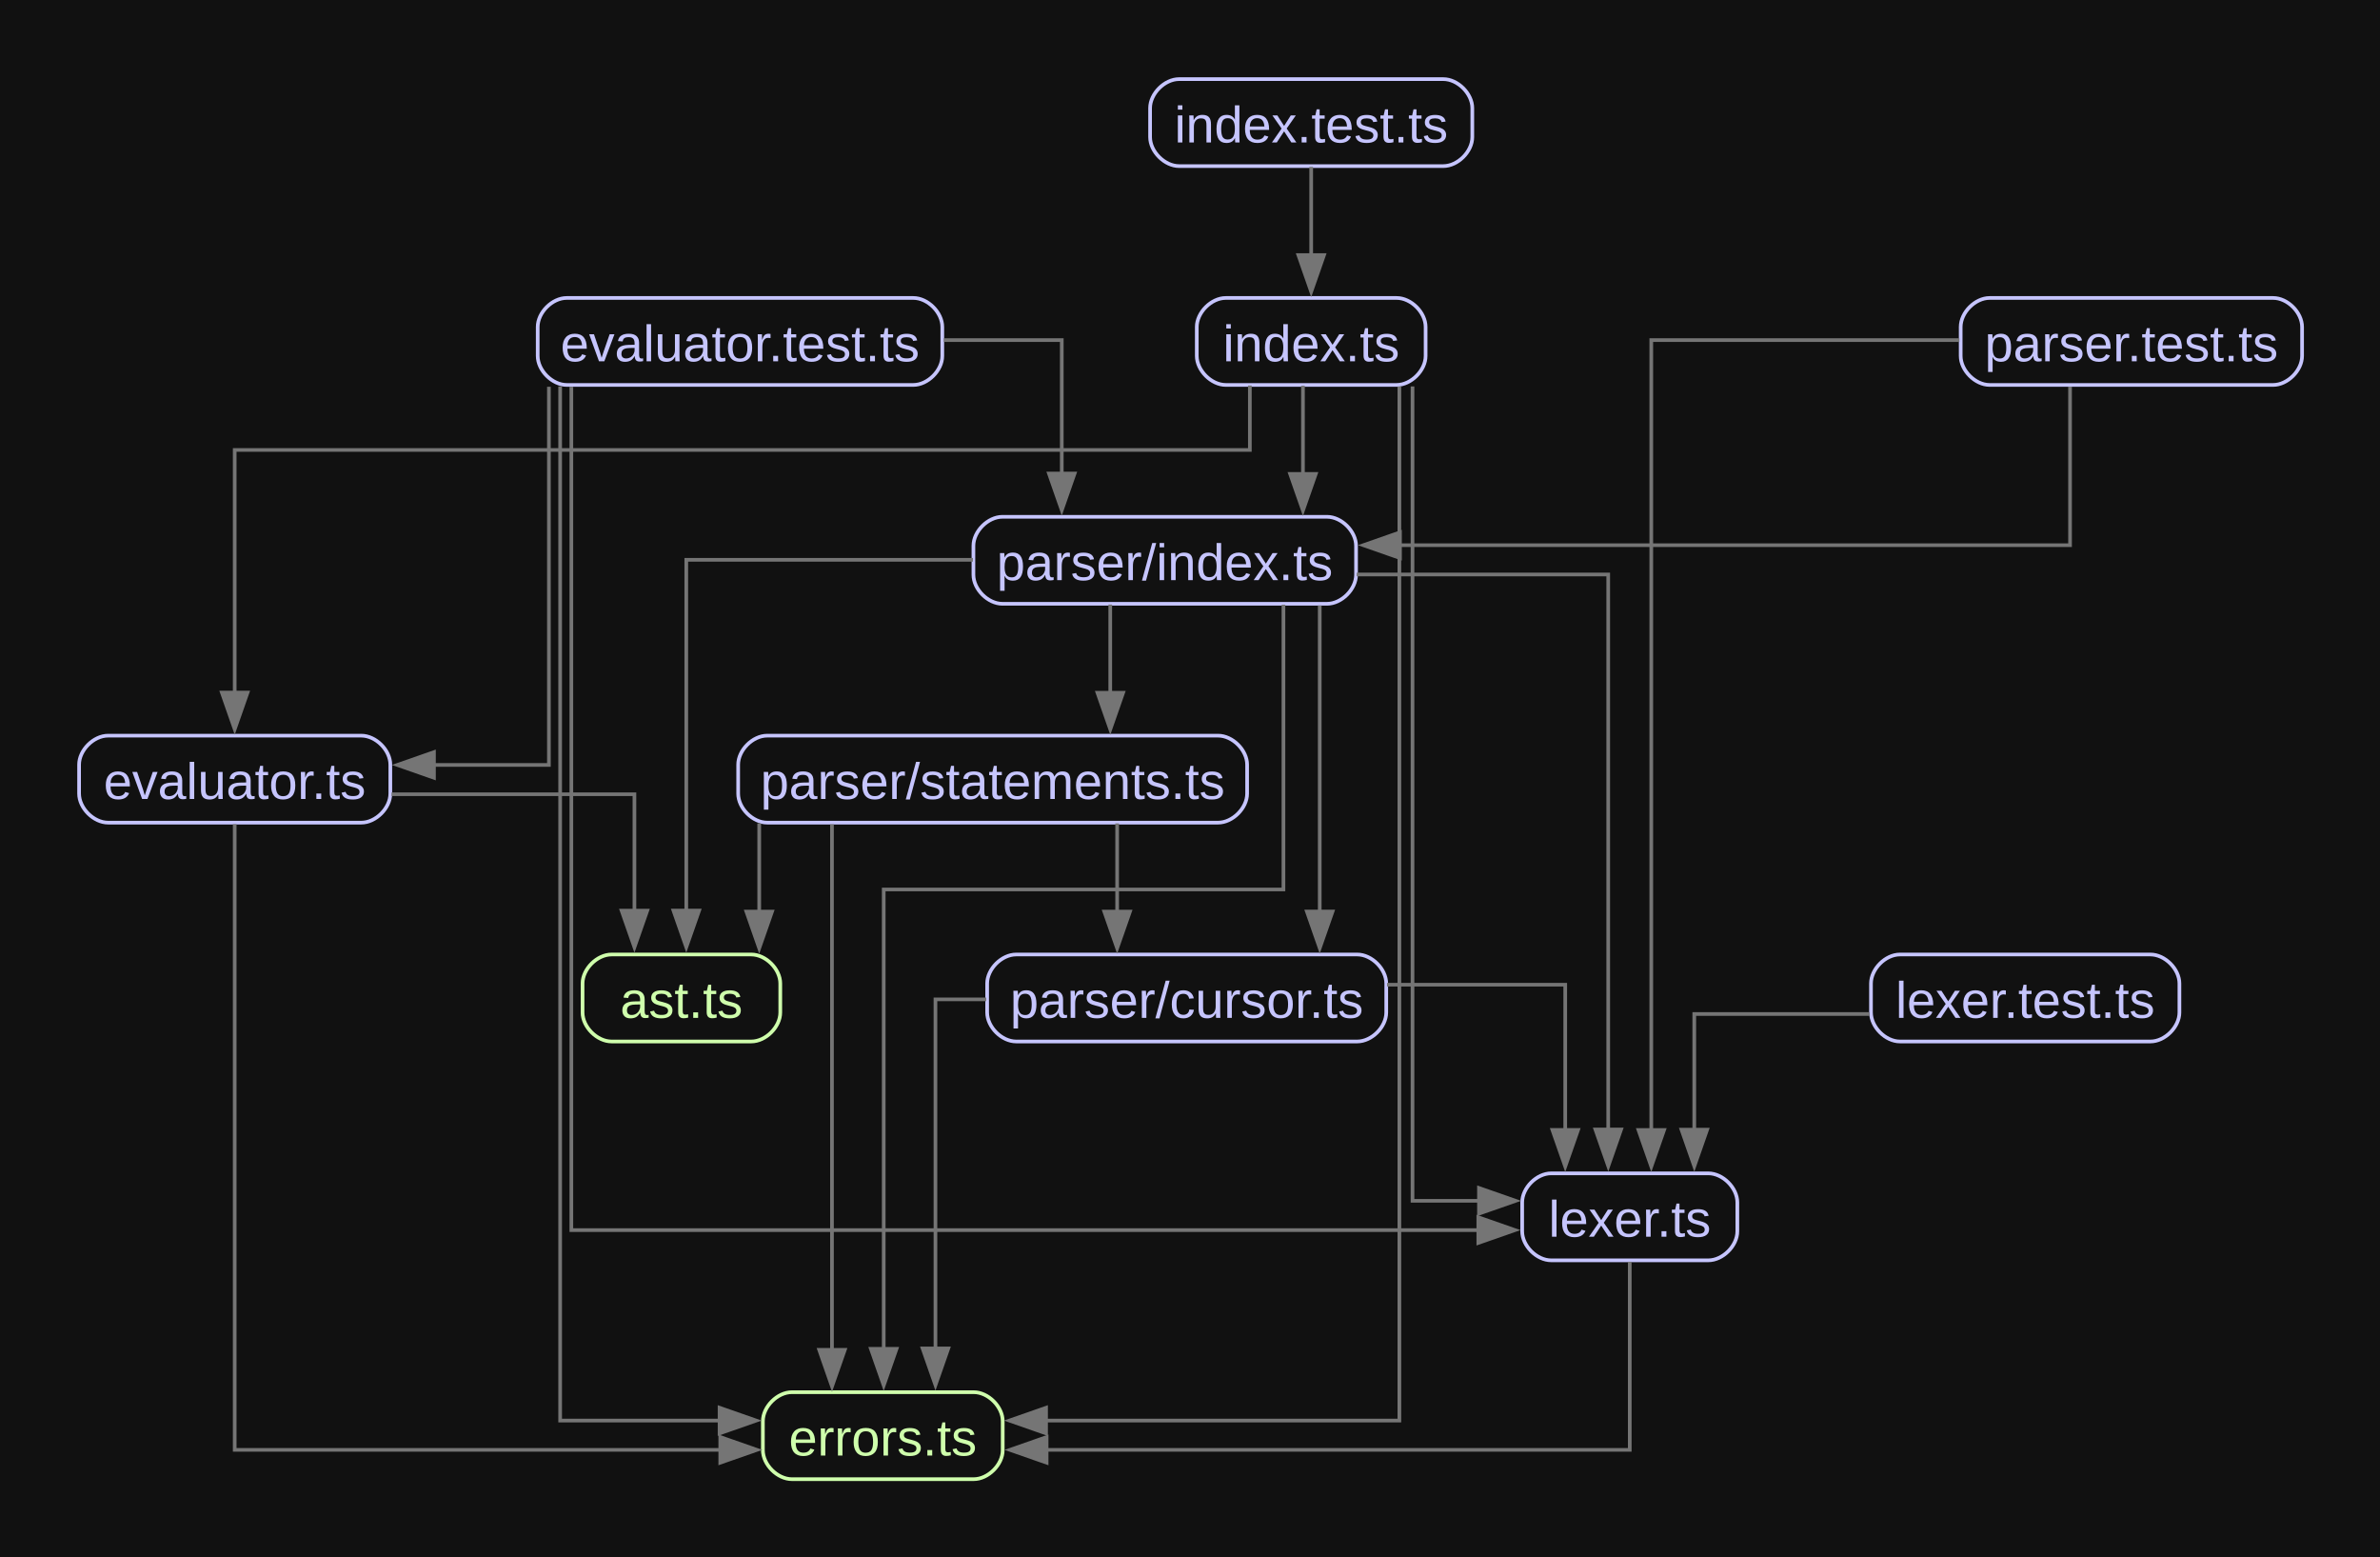
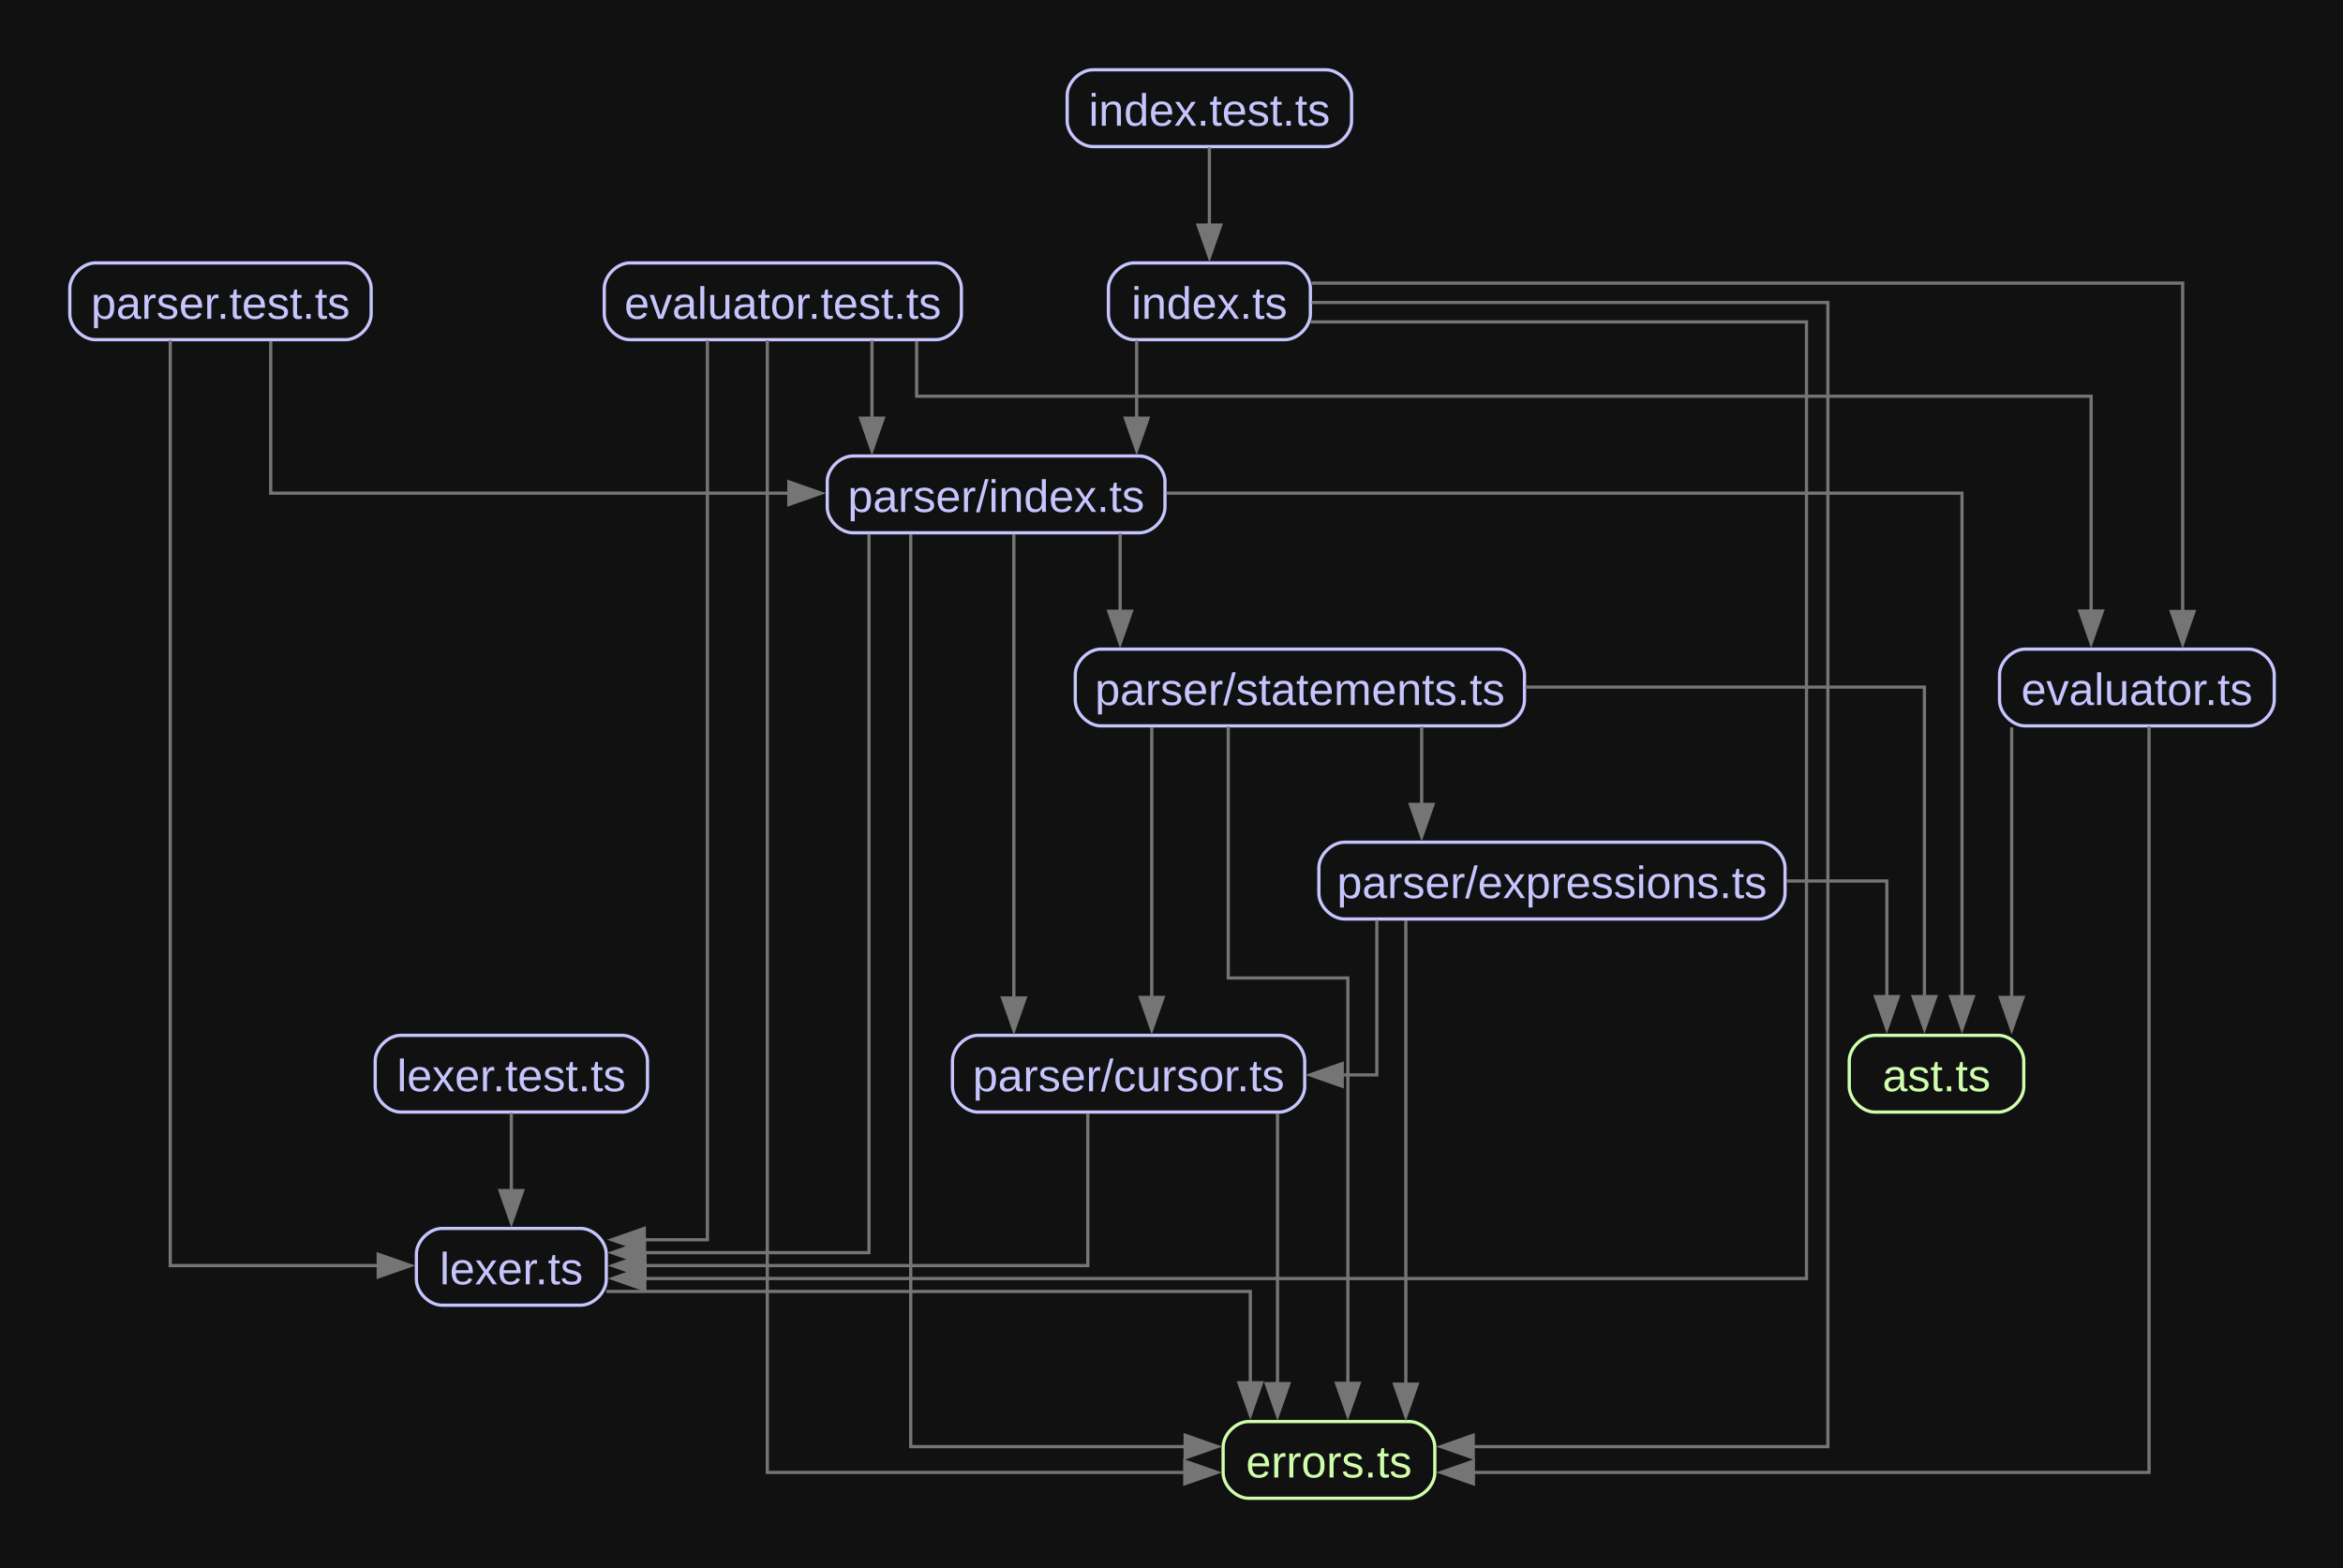
- <svg xmlns="http://www.w3.org/2000/svg" width="650pt" height="425pt" viewBox="0.00 0.00 650.00 425.00">
-   <g id="graph0" class="graph" transform="scale(1 1) rotate(0) translate(21.6 403.85)">
-     <polygon fill="#111111" stroke="none" points="-21.6,21.6 -21.6,-403.85 628.73,-403.85 628.73,21.6 -21.6,21.6" />
+ <svg xmlns="http://www.w3.org/2000/svg" width="725pt" height="485pt" viewBox="0.00 0.00 725.00 485.00">
+   <g id="graph0" class="graph" transform="scale(1 1) rotate(0) translate(21.6 463.6)">
+     <polygon fill="#111111" stroke="none" points="-21.6,21.6 -21.6,-463.6 703.73,-463.6 703.73,21.6 -21.6,21.6" />
    <g id="node1" class="node">
-       <path fill="none" stroke="#cfffac" d="M183.58,-143.25C183.58,-143.25 145.42,-143.25 145.42,-143.25 141.46,-143.25 137.5,-139.29 137.5,-135.33 137.5,-135.33 137.5,-127.42 137.5,-127.42 137.5,-123.46 141.46,-119.5 145.42,-119.5 145.42,-119.5 183.58,-119.5 183.58,-119.5 187.54,-119.5 191.5,-123.46 191.5,-127.42 191.5,-127.42 191.5,-135.33 191.5,-135.33 191.5,-139.29 187.54,-143.25 183.58,-143.25" />
-       <text xml:space="preserve" text-anchor="middle" x="164.5" y="-125.95" font-family="Arial" font-size="14.00" fill="#cfffac">ast.ts</text>
+       <path fill="none" stroke="#cfffac" d="M596.71,-143.25C596.71,-143.25 558.54,-143.25 558.54,-143.25 554.58,-143.25 550.62,-139.29 550.62,-135.33 550.62,-135.33 550.62,-127.42 550.62,-127.42 550.62,-123.46 554.58,-119.5 558.54,-119.5 558.54,-119.5 596.71,-119.5 596.71,-119.5 600.67,-119.5 604.62,-123.46 604.62,-127.42 604.62,-127.42 604.62,-135.33 604.62,-135.33 604.62,-139.29 600.67,-143.25 596.71,-143.25" />
+       <text xml:space="preserve" text-anchor="middle" x="577.62" y="-125.95" font-family="Arial" font-size="14.00" fill="#cfffac">ast.ts</text>
    </g>
    <g id="node2" class="node">
-       <path fill="none" stroke="#cfffac" d="M244.33,-23.75C244.33,-23.75 194.67,-23.75 194.67,-23.75 190.71,-23.75 186.75,-19.79 186.75,-15.83 186.75,-15.83 186.75,-7.92 186.75,-7.92 186.75,-3.96 190.71,0 194.67,0 194.67,0 244.33,0 244.33,0 248.29,0 252.25,-3.96 252.25,-7.92 252.25,-7.92 252.25,-15.83 252.25,-15.83 252.25,-19.79 248.29,-23.75 244.33,-23.75" />
-       <text xml:space="preserve" text-anchor="middle" x="219.5" y="-6.45" font-family="Arial" font-size="14.00" fill="#cfffac">errors.ts</text>
+       <path fill="none" stroke="#cfffac" d="M414.46,-23.75C414.46,-23.75 364.79,-23.75 364.79,-23.75 360.83,-23.75 356.88,-19.79 356.88,-15.83 356.88,-15.83 356.88,-7.92 356.88,-7.92 356.88,-3.96 360.83,0 364.79,0 364.79,0 414.46,0 414.46,0 418.42,0 422.38,-3.96 422.38,-7.92 422.38,-7.92 422.38,-15.83 422.38,-15.83 422.38,-19.79 418.42,-23.75 414.46,-23.75" />
+       <text xml:space="preserve" text-anchor="middle" x="389.62" y="-6.45" font-family="Arial" font-size="14.00" fill="#cfffac">errors.ts</text>
    </g>
    <g id="node3" class="node">
-       <path fill="none" stroke="#c6c5fe" d="M227.83,-322.5C227.83,-322.5 133.17,-322.5 133.17,-322.5 129.21,-322.5 125.25,-318.54 125.25,-314.58 125.25,-314.58 125.25,-306.67 125.25,-306.67 125.25,-302.71 129.21,-298.75 133.17,-298.75 133.17,-298.75 227.83,-298.75 227.83,-298.75 231.79,-298.75 235.75,-302.71 235.75,-306.67 235.75,-306.67 235.75,-314.58 235.75,-314.58 235.75,-318.54 231.79,-322.5 227.83,-322.5" />
-       <text xml:space="preserve" text-anchor="middle" x="180.5" y="-305.2" font-family="Arial" font-size="14.00" fill="#c6c5fe">evaluator.test.ts</text>
+       <path fill="none" stroke="#c6c5fe" d="M267.96,-382.25C267.96,-382.25 173.29,-382.25 173.29,-382.25 169.33,-382.25 165.38,-378.29 165.38,-374.33 165.38,-374.33 165.38,-366.42 165.38,-366.42 165.38,-362.46 169.33,-358.5 173.29,-358.5 173.29,-358.5 267.96,-358.5 267.96,-358.5 271.92,-358.5 275.88,-362.46 275.88,-366.42 275.88,-366.42 275.88,-374.33 275.88,-374.33 275.88,-378.29 271.92,-382.25 267.96,-382.25" />
+       <text xml:space="preserve" text-anchor="middle" x="220.62" y="-364.95" font-family="Arial" font-size="14.00" fill="#c6c5fe">evaluator.test.ts</text>
    </g>
    <g id="edge1" class="edge">
-       <path fill="none" stroke="#757575" d="M131.38,-298.34C131.38,-242.58 131.38,-16 131.38,-16 131.38,-16 174.92,-16 174.92,-16" />
-       <polygon fill="#757575" stroke="#757575" points="174.92,-19.5 184.92,-16 174.92,-12.5 174.92,-19.5" />
+       <path fill="none" stroke="#757575" d="M215.83,-358.32C215.83,-295.44 215.83,-8 215.83,-8 215.83,-8 345.01,-8 345.01,-8" />
+       <polygon fill="#757575" stroke="#757575" points="345.01,-11.5 355.01,-8 345.01,-4.5 345.01,-11.5" />
    </g>
    <g id="node4" class="node">
-       <path fill="none" stroke="#c6c5fe" d="M77.08,-203C77.08,-203 7.92,-203 7.92,-203 3.96,-203 0,-199.04 0,-195.08 0,-195.08 0,-187.17 0,-187.17 0,-183.21 3.96,-179.25 7.92,-179.25 7.92,-179.25 77.08,-179.25 77.08,-179.25 81.04,-179.25 85,-183.21 85,-187.17 85,-187.17 85,-195.08 85,-195.08 85,-199.04 81.04,-203 77.08,-203" />
-       <text xml:space="preserve" text-anchor="middle" x="42.5" y="-185.7" font-family="Arial" font-size="14.00" fill="#c6c5fe">evaluator.ts</text>
+       <path fill="none" stroke="#c6c5fe" d="M674.21,-262.75C674.21,-262.75 605.04,-262.75 605.04,-262.75 601.08,-262.75 597.12,-258.79 597.12,-254.83 597.12,-254.83 597.12,-246.92 597.12,-246.92 597.12,-242.96 601.08,-239 605.04,-239 605.04,-239 674.21,-239 674.21,-239 678.17,-239 682.12,-242.96 682.12,-246.92 682.12,-246.92 682.12,-254.83 682.12,-254.83 682.12,-258.79 678.17,-262.75 674.21,-262.75" />
+       <text xml:space="preserve" text-anchor="middle" x="639.62" y="-245.45" font-family="Arial" font-size="14.00" fill="#c6c5fe">evaluator.ts</text>
    </g>
    <g id="edge2" class="edge">
-       <path fill="none" stroke="#757575" d="M128.31,-298.25C128.31,-268.42 128.31,-195 128.31,-195 128.31,-195 96.92,-195 96.92,-195" />
-       <polygon fill="#757575" stroke="#757575" points="96.92,-191.5 86.92,-195 96.92,-198.5 96.92,-191.5" />
+       <path fill="none" stroke="#757575" d="M262.04,-358.09C262.04,-350.04 262.04,-341 262.04,-341 262.04,-341 625.46,-341 625.46,-341 625.46,-341 625.46,-274.54 625.46,-274.54" />
+       <polygon fill="#757575" stroke="#757575" points="628.96,-274.54 625.46,-264.54 621.96,-274.54 628.96,-274.54" />
    </g>
    <g id="node5" class="node">
-       <path fill="none" stroke="#c6c5fe" d="M444.96,-83.5C444.96,-83.5 402.04,-83.5 402.04,-83.5 398.08,-83.5 394.12,-79.54 394.12,-75.58 394.12,-75.58 394.12,-67.67 394.12,-67.67 394.12,-63.71 398.08,-59.75 402.04,-59.75 402.04,-59.75 444.96,-59.75 444.96,-59.75 448.92,-59.75 452.88,-63.71 452.88,-67.67 452.88,-67.67 452.88,-75.58 452.88,-75.58 452.88,-79.54 448.92,-83.5 444.96,-83.5" />
-       <text xml:space="preserve" text-anchor="middle" x="423.5" y="-66.2" font-family="Arial" font-size="14.00" fill="#c6c5fe">lexer.ts</text>
+       <path fill="none" stroke="#c6c5fe" d="M158.08,-83.5C158.08,-83.5 115.17,-83.5 115.17,-83.5 111.21,-83.5 107.25,-79.54 107.25,-75.58 107.25,-75.58 107.25,-67.67 107.25,-67.67 107.25,-63.71 111.21,-59.75 115.17,-59.75 115.17,-59.75 158.08,-59.75 158.08,-59.75 162.04,-59.75 166,-63.71 166,-67.67 166,-67.67 166,-75.58 166,-75.58 166,-79.54 162.04,-83.5 158.08,-83.5" />
+       <text xml:space="preserve" text-anchor="middle" x="136.62" y="-66.2" font-family="Arial" font-size="14.00" fill="#c6c5fe">lexer.ts</text>
    </g>
    <g id="edge3" class="edge">
-       <path fill="none" stroke="#757575" d="M134.44,-298.26C134.44,-248.82 134.44,-68 134.44,-68 134.44,-68 382.14,-68 382.14,-68" />
-       <polygon fill="#757575" stroke="#757575" points="382.14,-71.5 392.14,-68 382.14,-64.5 382.14,-71.5" />
+       <path fill="none" stroke="#757575" d="M197.29,-358.27C197.29,-303.31 197.29,-80 197.29,-80 197.29,-80 177.76,-80 177.76,-80" />
+       <polygon fill="#757575" stroke="#757575" points="177.76,-76.5 167.76,-80 177.76,-83.5 177.76,-76.5" />
    </g>
    <g id="node6" class="node">
-       <path fill="none" stroke="#c6c5fe" d="M340.83,-262.75C340.83,-262.75 252.17,-262.75 252.17,-262.75 248.21,-262.75 244.25,-258.79 244.25,-254.83 244.25,-254.83 244.25,-246.92 244.25,-246.92 244.25,-242.96 248.21,-239 252.17,-239 252.17,-239 340.83,-239 340.83,-239 344.79,-239 348.75,-242.96 348.75,-246.92 348.75,-246.92 348.75,-254.83 348.75,-254.83 348.75,-258.79 344.79,-262.75 340.83,-262.75" />
-       <text xml:space="preserve" text-anchor="middle" x="296.5" y="-245.45" font-family="Arial" font-size="14.00" fill="#c6c5fe">parser/index.ts</text>
+       <path fill="none" stroke="#c6c5fe" d="M330.96,-322.5C330.96,-322.5 242.29,-322.5 242.29,-322.5 238.33,-322.5 234.38,-318.54 234.38,-314.58 234.38,-314.58 234.38,-306.67 234.38,-306.67 234.38,-302.71 238.33,-298.75 242.29,-298.75 242.29,-298.75 330.96,-298.75 330.96,-298.75 334.92,-298.75 338.88,-302.71 338.88,-306.67 338.88,-306.67 338.88,-314.58 338.88,-314.58 338.88,-318.54 334.92,-322.5 330.96,-322.5" />
+       <text xml:space="preserve" text-anchor="middle" x="286.62" y="-305.2" font-family="Arial" font-size="14.00" fill="#c6c5fe">parser/index.ts</text>
    </g>
    <g id="edge4" class="edge">
-       <path fill="none" stroke="#757575" d="M236.15,-311C253.59,-311 268.38,-311 268.38,-311 268.38,-311 268.38,-274.56 268.38,-274.56" />
-       <polygon fill="#757575" stroke="#757575" points="271.88,-274.56 268.38,-264.56 264.88,-274.56 271.88,-274.56" />
+       <path fill="none" stroke="#757575" d="M248.21,-358.28C248.21,-358.28 248.21,-334.21 248.21,-334.21" />
+       <polygon fill="#757575" stroke="#757575" points="251.71,-334.21 248.21,-324.21 244.71,-334.21 251.71,-334.21" />
    </g>
    <g id="edge5" class="edge">
-       <path fill="none" stroke="#757575" d="M85.33,-187C115.92,-187 151.67,-187 151.67,-187 151.67,-187 151.67,-155.23 151.67,-155.23" />
-       <polygon fill="#757575" stroke="#757575" points="155.17,-155.23 151.67,-145.23 148.17,-155.23 155.17,-155.23" />
+       <path fill="none" stroke="#757575" d="M600.88,-238.54C600.88,-238.54 600.88,-154.98 600.88,-154.98" />
+       <polygon fill="#757575" stroke="#757575" points="604.38,-154.98 600.88,-144.98 597.38,-154.98 604.38,-154.98" />
    </g>
    <g id="edge6" class="edge">
-       <path fill="none" stroke="#757575" d="M42.5,-178.83C42.5,-137.77 42.5,-8 42.5,-8 42.5,-8 175.11,-8 175.11,-8" />
-       <polygon fill="#757575" stroke="#757575" points="175.11,-11.5 185.11,-8 175.11,-4.5 175.11,-11.5" />
+       <path fill="none" stroke="#757575" d="M643.38,-238.83C643.38,-189.82 643.38,-8 643.38,-8 643.38,-8 434.31,-8 434.31,-8" />
+       <polygon fill="#757575" stroke="#757575" points="434.31,-4.5 424.31,-8 434.31,-11.5 434.31,-4.5" />
    </g>
    <g id="edge13" class="edge">
-       <path fill="none" stroke="#757575" d="M423.5,-59.36C423.5,-40.87 423.5,-8 423.5,-8 423.5,-8 264.24,-8 264.24,-8" />
-       <polygon fill="#757575" stroke="#757575" points="264.24,-4.5 254.24,-8 264.24,-11.5 264.24,-4.5" />
+       <path fill="none" stroke="#757575" d="M166.05,-64C227.81,-64 365.29,-64 365.29,-64 365.29,-64 365.29,-35.74 365.29,-35.74" />
+       <polygon fill="#757575" stroke="#757575" points="368.79,-35.74 365.29,-25.74 361.79,-35.74 368.79,-35.74" />
+     </g>
+     <g id="edge21" class="edge">
+       <path fill="none" stroke="#757575" d="M339.37,-311C425.17,-311 585.5,-311 585.5,-311 585.5,-311 585.5,-155.23 585.5,-155.23" />
+       <polygon fill="#757575" stroke="#757575" points="589,-155.23 585.5,-145.23 582,-155.23 589,-155.23" />
+     </g>
+     <g id="edge22" class="edge">
+       <path fill="none" stroke="#757575" d="M260.21,-298.34C260.21,-242.58 260.21,-16 260.21,-16 260.21,-16 345.12,-16 345.12,-16" />
+       <polygon fill="#757575" stroke="#757575" points="345.12,-19.5 355.12,-16 345.12,-12.5 345.12,-19.5" />
+     </g>
+     <g id="edge23" class="edge">
+       <path fill="none" stroke="#757575" d="M247.29,-298.34C247.29,-250.07 247.29,-76 247.29,-76 247.29,-76 177.8,-76 177.8,-76" />
+       <polygon fill="#757575" stroke="#757575" points="177.8,-72.5 167.8,-76 177.8,-79.5 177.8,-72.5" />
+     </g>
+     <g id="node11" class="node">
+       <path fill="none" stroke="#c6c5fe" d="M374.21,-143.25C374.21,-143.25 281.04,-143.25 281.04,-143.25 277.08,-143.25 273.12,-139.29 273.12,-135.33 273.12,-135.33 273.12,-127.42 273.12,-127.42 273.12,-123.46 277.08,-119.5 281.04,-119.5 281.04,-119.5 374.21,-119.5 374.21,-119.5 378.17,-119.5 382.12,-123.46 382.12,-127.42 382.12,-127.42 382.12,-135.33 382.12,-135.33 382.12,-139.29 378.17,-143.25 374.21,-143.25" />
+       <text xml:space="preserve" text-anchor="middle" x="327.62" y="-125.95" font-family="Arial" font-size="14.00" fill="#c6c5fe">parser/cursor.ts</text>
+     </g>
+     <g id="edge24" class="edge">
+       <path fill="none" stroke="#757575" d="M292.12,-298.3C292.12,-298.3 292.12,-154.82 292.12,-154.82" />
+       <polygon fill="#757575" stroke="#757575" points="295.63,-154.82 292.13,-144.82 288.63,-154.82 295.63,-154.82" />
+     </g>
+     <g id="node13" class="node">
+       <path fill="none" stroke="#c6c5fe" d="M442.21,-262.75C442.21,-262.75 319.04,-262.75 319.04,-262.75 315.08,-262.75 311.12,-258.79 311.12,-254.83 311.12,-254.83 311.12,-246.92 311.12,-246.92 311.12,-242.96 315.08,-239 319.04,-239 319.04,-239 442.21,-239 442.21,-239 446.17,-239 450.12,-242.96 450.12,-246.92 450.12,-246.92 450.12,-254.83 450.12,-254.83 450.12,-258.79 446.17,-262.75 442.21,-262.75" />
+       <text xml:space="preserve" text-anchor="middle" x="380.62" y="-245.45" font-family="Arial" font-size="14.00" fill="#c6c5fe">parser/statements.ts</text>
+     </g>
+     <g id="edge25" class="edge">
+       <path fill="none" stroke="#757575" d="M325,-298.53C325,-298.53 325,-274.46 325,-274.46" />
+       <polygon fill="#757575" stroke="#757575" points="328.5,-274.46 325,-264.46 321.5,-274.46 328.5,-274.46" />
+     </g>
+     <g id="node7" class="node">
+       <path fill="none" stroke="#c6c5fe" d="M388.71,-442C388.71,-442 316.54,-442 316.54,-442 312.58,-442 308.62,-438.04 308.62,-434.08 308.62,-434.08 308.62,-426.17 308.62,-426.17 308.62,-422.21 312.58,-418.25 316.54,-418.25 316.54,-418.25 388.71,-418.25 388.71,-418.25 392.67,-418.25 396.62,-422.21 396.62,-426.17 396.62,-426.17 396.62,-434.08 396.62,-434.08 396.62,-438.04 392.67,-442 388.71,-442" />
+       <text xml:space="preserve" text-anchor="middle" x="352.62" y="-424.7" font-family="Arial" font-size="14.00" fill="#c6c5fe">index.test.ts</text>
+     </g>
+     <g id="node8" class="node">
+       <path fill="none" stroke="#c6c5fe" d="M375.96,-382.25C375.96,-382.25 329.29,-382.25 329.29,-382.25 325.33,-382.25 321.38,-378.29 321.38,-374.33 321.38,-374.33 321.38,-366.42 321.38,-366.42 321.38,-362.46 325.33,-358.5 329.29,-358.5 329.29,-358.5 375.96,-358.5 375.96,-358.5 379.92,-358.5 383.88,-362.46 383.88,-366.42 383.88,-366.42 383.88,-374.33 383.88,-374.33 383.88,-378.29 379.92,-382.25 375.96,-382.25" />
+       <text xml:space="preserve" text-anchor="middle" x="352.62" y="-364.95" font-family="Arial" font-size="14.00" fill="#c6c5fe">index.ts</text>
+     </g>
+     <g id="edge7" class="edge">
+       <path fill="none" stroke="#757575" d="M352.62,-418.03C352.62,-418.03 352.62,-393.96 352.62,-393.96" />
+       <polygon fill="#757575" stroke="#757575" points="356.13,-393.96 352.63,-383.96 349.13,-393.96 356.13,-393.96" />
+     </g>
+     <g id="edge8" class="edge">
+       <path fill="none" stroke="#757575" d="M384.23,-370C438.58,-370 544,-370 544,-370 544,-370 544,-16 544,-16 544,-16 434.26,-16 434.26,-16" />
+       <polygon fill="#757575" stroke="#757575" points="434.26,-12.5 424.26,-16 434.26,-19.5 434.26,-12.5" />
+     </g>
+     <g id="edge9" class="edge">
+       <path fill="none" stroke="#757575" d="M384.29,-376C461.61,-376 653.79,-376 653.79,-376 653.79,-376 653.79,-274.39 653.79,-274.39" />
+       <polygon fill="#757575" stroke="#757575" points="657.29,-274.39 653.79,-264.39 650.29,-274.39 657.29,-274.39" />
+     </g>
+     <g id="edge10" class="edge">
+       <path fill="none" stroke="#757575" d="M383.97,-364C436.68,-364 537.38,-364 537.38,-364 537.38,-364 537.38,-68 537.38,-68 537.38,-68 177.93,-68 177.93,-68" />
+       <polygon fill="#757575" stroke="#757575" points="177.93,-64.5 167.93,-68 177.93,-71.5 177.93,-64.5" />
+     </g>
+     <g id="edge11" class="edge">
+       <path fill="none" stroke="#757575" d="M330.12,-358.28C330.12,-358.28 330.12,-334.21 330.12,-334.21" />
+       <polygon fill="#757575" stroke="#757575" points="333.63,-334.21 330.13,-324.21 326.63,-334.21 333.63,-334.21" />
+     </g>
+     <g id="node9" class="node">
+       <path fill="none" stroke="#c6c5fe" d="M170.83,-143.25C170.83,-143.25 102.42,-143.25 102.42,-143.25 98.46,-143.25 94.5,-139.29 94.5,-135.33 94.5,-135.33 94.5,-127.42 94.5,-127.42 94.5,-123.46 98.46,-119.5 102.42,-119.5 102.42,-119.5 170.83,-119.5 170.83,-119.5 174.79,-119.5 178.75,-123.46 178.75,-127.42 178.75,-127.42 178.75,-135.33 178.75,-135.33 178.75,-139.29 174.79,-143.25 170.83,-143.25" />
+       <text xml:space="preserve" text-anchor="middle" x="136.62" y="-125.95" font-family="Arial" font-size="14.00" fill="#c6c5fe">lexer.test.ts</text>
+     </g>
+     <g id="edge12" class="edge">
+       <path fill="none" stroke="#757575" d="M136.62,-119.28C136.62,-119.28 136.62,-95.21 136.62,-95.21" />
+       <polygon fill="#757575" stroke="#757575" points="140.13,-95.21 136.63,-85.21 133.13,-95.21 140.13,-95.21" />
+     </g>
+     <g id="node10" class="node">
+       <path fill="none" stroke="#c6c5fe" d="M85.33,-382.25C85.33,-382.25 7.92,-382.25 7.92,-382.25 3.96,-382.25 0,-378.29 0,-374.33 0,-374.33 0,-366.42 0,-366.42 0,-362.46 3.96,-358.5 7.92,-358.5 7.92,-358.5 85.33,-358.5 85.33,-358.5 89.29,-358.5 93.25,-362.46 93.25,-366.42 93.25,-366.42 93.25,-374.33 93.25,-374.33 93.25,-378.29 89.29,-382.25 85.33,-382.25" />
+       <text xml:space="preserve" text-anchor="middle" x="46.62" y="-364.95" font-family="Arial" font-size="14.00" fill="#c6c5fe">parser.test.ts</text>
+     </g>
+     <g id="edge14" class="edge">
+       <path fill="none" stroke="#757575" d="M31.08,-358.31C31.08,-302.49 31.08,-72 31.08,-72 31.08,-72 95.43,-72 95.43,-72" />
+       <polygon fill="#757575" stroke="#757575" points="95.43,-75.5 105.43,-72 95.43,-68.5 95.43,-75.5" />
+     </g>
+     <g id="edge15" class="edge">
+       <path fill="none" stroke="#757575" d="M62.17,-358.07C62.17,-340.68 62.17,-311 62.17,-311 62.17,-311 222.49,-311 222.49,-311" />
+       <polygon fill="#757575" stroke="#757575" points="222.49,-314.5 232.49,-311 222.49,-307.5 222.49,-314.5" />
+     </g>
+     <g id="edge16" class="edge">
+       <path fill="none" stroke="#757575" d="M373.71,-119.04C373.71,-119.04 373.71,-35.48 373.71,-35.48" />
+       <polygon fill="#757575" stroke="#757575" points="377.21,-35.48 373.71,-25.48 370.21,-35.48 377.21,-35.48" />
+     </g>
+     <g id="edge17" class="edge">
+       <path fill="none" stroke="#757575" d="M315,-119.07C315,-101.68 315,-72 315,-72 315,-72 177.99,-72 177.99,-72" />
+       <polygon fill="#757575" stroke="#757575" points="177.99,-68.5 167.99,-72 177.99,-75.5 177.99,-68.5" />
+     </g>
+     <g id="node12" class="node">
+       <path fill="none" stroke="#c6c5fe" d="M522.83,-203C522.83,-203 394.42,-203 394.42,-203 390.46,-203 386.5,-199.04 386.5,-195.08 386.5,-195.08 386.5,-187.17 386.5,-187.17 386.5,-183.21 390.46,-179.25 394.42,-179.25 394.42,-179.25 522.83,-179.25 522.83,-179.25 526.79,-179.25 530.75,-183.21 530.75,-187.17 530.75,-187.17 530.75,-195.08 530.75,-195.08 530.75,-199.04 526.79,-203 522.83,-203" />
+       <text xml:space="preserve" text-anchor="middle" x="458.62" y="-185.7" font-family="Arial" font-size="14.00" fill="#c6c5fe">parser/expressions.ts</text>
    </g>
    <g id="edge18" class="edge">
-       <path fill="none" stroke="#757575" d="M244.11,-251C207.75,-251 165.83,-251 165.83,-251 165.83,-251 165.83,-155.24 165.83,-155.24" />
-       <polygon fill="#757575" stroke="#757575" points="169.33,-155.24 165.83,-145.24 162.33,-155.24 169.33,-155.24" />
+       <path fill="none" stroke="#757575" d="M531.16,-191C548.57,-191 562.25,-191 562.25,-191 562.25,-191 562.25,-155.24 562.25,-155.24" />
+       <polygon fill="#757575" stroke="#757575" points="565.75,-155.24 562.25,-145.24 558.75,-155.24 565.75,-155.24" />
    </g>
    <g id="edge19" class="edge">
-       <path fill="none" stroke="#757575" d="M328.92,-238.75C328.92,-214.22 328.92,-161 328.92,-161 328.92,-161 219.75,-161 219.75,-161 219.75,-161 219.75,-35.59 219.75,-35.59" />
-       <polygon fill="#757575" stroke="#757575" points="223.25,-35.59 219.75,-25.59 216.25,-35.59 223.25,-35.59" />
+       <path fill="none" stroke="#757575" d="M413.41,-178.8C413.41,-178.8 413.41,-35.32 413.41,-35.32" />
+       <polygon fill="#757575" stroke="#757575" points="416.91,-35.32 413.41,-25.32 409.91,-35.32 416.91,-35.32" />
    </g>
    <g id="edge20" class="edge">
-       <path fill="none" stroke="#757575" d="M348.92,-247C381.66,-247 417.62,-247 417.62,-247 417.62,-247 417.62,-95.47 417.62,-95.47" />
-       <polygon fill="#757575" stroke="#757575" points="421.13,-95.47 417.63,-85.47 414.13,-95.47 421.13,-95.47" />
+       <path fill="none" stroke="#757575" d="M404.44,-178.96C404.44,-161.39 404.44,-131 404.44,-131 404.44,-131 393.73,-131 393.73,-131" />
+       <polygon fill="#757575" stroke="#757575" points="393.73,-127.5 383.73,-131 393.73,-134.5 393.73,-127.5" />
    </g>
-     <g id="node11" class="node">
-       <path fill="none" stroke="#c6c5fe" d="M349.08,-143.25C349.08,-143.25 255.92,-143.25 255.92,-143.25 251.96,-143.25 248,-139.29 248,-135.33 248,-135.33 248,-127.42 248,-127.42 248,-123.46 251.96,-119.5 255.92,-119.5 255.92,-119.5 349.08,-119.5 349.08,-119.5 353.04,-119.5 357,-123.46 357,-127.42 357,-127.42 357,-135.33 357,-135.33 357,-139.29 353.04,-143.25 349.08,-143.25" />
-       <text xml:space="preserve" text-anchor="middle" x="302.5" y="-125.95" font-family="Arial" font-size="14.00" fill="#c6c5fe">parser/cursor.ts</text>
+     <g id="edge26" class="edge">
+       <path fill="none" stroke="#757575" d="M450.39,-251C505.75,-251 573.88,-251 573.88,-251 573.88,-251 573.88,-155.24 573.88,-155.24" />
+       <polygon fill="#757575" stroke="#757575" points="577.38,-155.24 573.88,-145.24 570.38,-155.24 577.38,-155.24" />
    </g>
-     <g id="edge21" class="edge">
-       <path fill="none" stroke="#757575" d="M338.83,-238.54C338.83,-238.54 338.83,-154.98 338.83,-154.98" />
-       <polygon fill="#757575" stroke="#757575" points="342.33,-154.98 338.83,-144.98 335.33,-154.98 342.33,-154.98" />
+     <g id="edge27" class="edge">
+       <path fill="none" stroke="#757575" d="M358.46,-238.75C358.46,-214.22 358.46,-161 358.46,-161 358.46,-161 395.47,-161 395.47,-161 395.47,-161 395.47,-35.59 395.47,-35.59" />
+       <polygon fill="#757575" stroke="#757575" points="398.97,-35.59 395.47,-25.59 391.97,-35.59 398.97,-35.59" />
    </g>
-     <g id="node12" class="node">
-       <path fill="none" stroke="#c6c5fe" d="M311.08,-203C311.08,-203 187.92,-203 187.92,-203 183.96,-203 180,-199.04 180,-195.08 180,-195.08 180,-187.17 180,-187.17 180,-183.21 183.96,-179.25 187.92,-179.25 187.92,-179.25 311.08,-179.25 311.08,-179.25 315.04,-179.25 319,-183.21 319,-187.17 319,-187.17 319,-195.08 319,-195.08 319,-199.04 315.04,-203 311.08,-203" />
-       <text xml:space="preserve" text-anchor="middle" x="249.5" y="-185.7" font-family="Arial" font-size="14.00" fill="#c6c5fe">parser/statements.ts</text>
+     <g id="edge28" class="edge">
+       <path fill="none" stroke="#757575" d="M334.79,-238.54C334.79,-238.54 334.79,-154.98 334.79,-154.98" />
+       <polygon fill="#757575" stroke="#757575" points="338.29,-154.98 334.79,-144.98 331.29,-154.98 338.29,-154.98" />
    </g>
-     <g id="edge22" class="edge">
-       <path fill="none" stroke="#757575" d="M281.62,-238.78C281.62,-238.78 281.62,-214.71 281.62,-214.71" />
-       <polygon fill="#757575" stroke="#757575" points="285.13,-214.71 281.63,-204.71 278.13,-214.71 285.13,-214.71" />
-     </g>
-     <g id="node7" class="node">
-       <path fill="none" stroke="#c6c5fe" d="M372.58,-382.25C372.58,-382.25 300.42,-382.25 300.42,-382.25 296.46,-382.25 292.5,-378.29 292.5,-374.33 292.5,-374.33 292.5,-366.42 292.5,-366.42 292.5,-362.46 296.46,-358.5 300.42,-358.5 300.42,-358.5 372.58,-358.5 372.58,-358.5 376.54,-358.5 380.5,-362.46 380.5,-366.42 380.5,-366.42 380.5,-374.33 380.5,-374.33 380.5,-378.29 376.54,-382.25 372.58,-382.25" />
-       <text xml:space="preserve" text-anchor="middle" x="336.5" y="-364.95" font-family="Arial" font-size="14.00" fill="#c6c5fe">index.test.ts</text>
-     </g>
-     <g id="node8" class="node">
-       <path fill="none" stroke="#c6c5fe" d="M359.83,-322.5C359.83,-322.5 313.17,-322.5 313.17,-322.5 309.21,-322.5 305.25,-318.54 305.25,-314.58 305.25,-314.58 305.25,-306.67 305.25,-306.67 305.25,-302.71 309.21,-298.75 313.17,-298.75 313.17,-298.75 359.83,-298.75 359.83,-298.75 363.79,-298.75 367.75,-302.71 367.75,-306.67 367.75,-306.67 367.75,-314.58 367.75,-314.58 367.75,-318.54 363.79,-322.5 359.83,-322.5" />
-       <text xml:space="preserve" text-anchor="middle" x="336.5" y="-305.2" font-family="Arial" font-size="14.00" fill="#c6c5fe">index.ts</text>
-     </g>
-     <g id="edge7" class="edge">
-       <path fill="none" stroke="#757575" d="M336.5,-358.28C336.5,-358.28 336.5,-334.21 336.5,-334.21" />
-       <polygon fill="#757575" stroke="#757575" points="340,-334.21 336.5,-324.21 333,-334.21 340,-334.21" />
-     </g>
-     <g id="edge8" class="edge">
-       <path fill="none" stroke="#757575" d="M360.58,-298.34C360.58,-242.58 360.58,-16 360.58,-16 360.58,-16 264.09,-16 264.09,-16" />
-       <polygon fill="#757575" stroke="#757575" points="264.09,-12.5 254.09,-16 264.09,-19.5 264.09,-12.5" />
-     </g>
-     <g id="edge9" class="edge">
-       <path fill="none" stroke="#757575" d="M319.75,-298.58C319.75,-290.37 319.75,-281 319.75,-281 319.75,-281 42.5,-281 42.5,-281 42.5,-281 42.5,-214.76 42.5,-214.76" />
-       <polygon fill="#757575" stroke="#757575" points="46,-214.76 42.5,-204.76 39,-214.76 46,-214.76" />
-     </g>
-     <g id="edge10" class="edge">
-       <path fill="none" stroke="#757575" d="M364.17,-298.34C364.17,-250.07 364.17,-76 364.17,-76 364.17,-76 382.32,-76 382.32,-76" />
-       <polygon fill="#757575" stroke="#757575" points="382.32,-79.5 392.32,-76 382.32,-72.5 382.32,-79.5" />
-     </g>
-     <g id="edge11" class="edge">
-       <path fill="none" stroke="#757575" d="M334.25,-298.53C334.25,-298.53 334.25,-274.46 334.25,-274.46" />
-       <polygon fill="#757575" stroke="#757575" points="337.75,-274.46 334.25,-264.46 330.75,-274.46 337.75,-274.46" />
-     </g>
-     <g id="node9" class="node">
-       <path fill="none" stroke="#c6c5fe" d="M565.71,-143.25C565.71,-143.25 497.29,-143.25 497.29,-143.25 493.33,-143.25 489.38,-139.29 489.38,-135.33 489.38,-135.33 489.38,-127.42 489.38,-127.42 489.38,-123.46 493.33,-119.5 497.29,-119.5 497.29,-119.5 565.71,-119.5 565.71,-119.5 569.67,-119.5 573.62,-123.46 573.62,-127.42 573.62,-127.42 573.62,-135.33 573.62,-135.33 573.62,-139.29 569.67,-143.25 565.71,-143.25" />
-       <text xml:space="preserve" text-anchor="middle" x="531.5" y="-125.95" font-family="Arial" font-size="14.00" fill="#c6c5fe">lexer.test.ts</text>
-     </g>
-     <g id="edge12" class="edge">
-       <path fill="none" stroke="#757575" d="M488.96,-127C465.52,-127 441.12,-127 441.12,-127 441.12,-127 441.12,-95.43 441.12,-95.43" />
-       <polygon fill="#757575" stroke="#757575" points="444.63,-95.43 441.13,-85.43 437.63,-95.43 444.63,-95.43" />
-     </g>
-     <g id="node10" class="node">
-       <path fill="none" stroke="#c6c5fe" d="M599.21,-322.5C599.21,-322.5 521.79,-322.5 521.79,-322.5 517.83,-322.5 513.88,-318.54 513.88,-314.58 513.88,-314.58 513.88,-306.67 513.88,-306.67 513.88,-302.71 517.83,-298.75 521.79,-298.75 521.79,-298.75 599.21,-298.75 599.21,-298.75 603.17,-298.75 607.12,-302.71 607.12,-306.67 607.12,-306.67 607.12,-314.58 607.12,-314.58 607.12,-318.54 603.17,-322.5 599.21,-322.5" />
-       <text xml:space="preserve" text-anchor="middle" x="560.5" y="-305.2" font-family="Arial" font-size="14.00" fill="#c6c5fe">parser.test.ts</text>
-     </g>
-     <g id="edge14" class="edge">
-       <path fill="none" stroke="#757575" d="M513.53,-311C475.91,-311 429.38,-311 429.38,-311 429.38,-311 429.38,-95.34 429.38,-95.34" />
-       <polygon fill="#757575" stroke="#757575" points="432.88,-95.34 429.38,-85.34 425.88,-95.34 432.88,-95.34" />
-     </g>
-     <g id="edge15" class="edge">
-       <path fill="none" stroke="#757575" d="M543.75,-298.28C543.75,-281.89 543.75,-255 543.75,-255 543.75,-255 360.75,-255 360.75,-255" />
-       <polygon fill="#757575" stroke="#757575" points="360.75,-251.5 350.75,-255 360.75,-258.5 360.75,-251.5" />
-     </g>
-     <g id="edge16" class="edge">
-       <path fill="none" stroke="#757575" d="M247.76,-131C239.61,-131 233.88,-131 233.88,-131 233.88,-131 233.88,-35.69 233.88,-35.69" />
-       <polygon fill="#757575" stroke="#757575" points="237.38,-35.69 233.88,-25.69 230.38,-35.69 237.38,-35.69" />
-     </g>
-     <g id="edge17" class="edge">
-       <path fill="none" stroke="#757575" d="M357.21,-135C382.01,-135 405.88,-135 405.88,-135 405.88,-135 405.88,-95.36 405.88,-95.36" />
-       <polygon fill="#757575" stroke="#757575" points="409.38,-95.36 405.88,-85.36 402.38,-95.36 409.38,-95.36" />
-     </g>
-     <g id="edge23" class="edge">
-       <path fill="none" stroke="#757575" d="M185.75,-179.03C185.75,-179.03 185.75,-154.96 185.75,-154.96" />
-       <polygon fill="#757575" stroke="#757575" points="189.25,-154.96 185.75,-144.96 182.25,-154.96 189.25,-154.96" />
-     </g>
-     <g id="edge24" class="edge">
-       <path fill="none" stroke="#757575" d="M205.62,-178.8C205.62,-178.8 205.62,-35.32 205.62,-35.32" />
-       <polygon fill="#757575" stroke="#757575" points="209.13,-35.32 205.63,-25.32 202.13,-35.32 209.13,-35.32" />
-     </g>
-     <g id="edge25" class="edge">
-       <path fill="none" stroke="#757575" d="M283.5,-179.03C283.5,-179.03 283.5,-154.96 283.5,-154.96" />
-       <polygon fill="#757575" stroke="#757575" points="287,-154.96 283.5,-144.96 280,-154.96 287,-154.96" />
+     <g id="edge29" class="edge">
+       <path fill="none" stroke="#757575" d="M418.31,-238.78C418.31,-238.78 418.31,-214.71 418.31,-214.71" />
+       <polygon fill="#757575" stroke="#757575" points="421.81,-214.71 418.31,-204.71 414.81,-214.71 421.81,-214.71" />
    </g>
  </g>
</svg>
